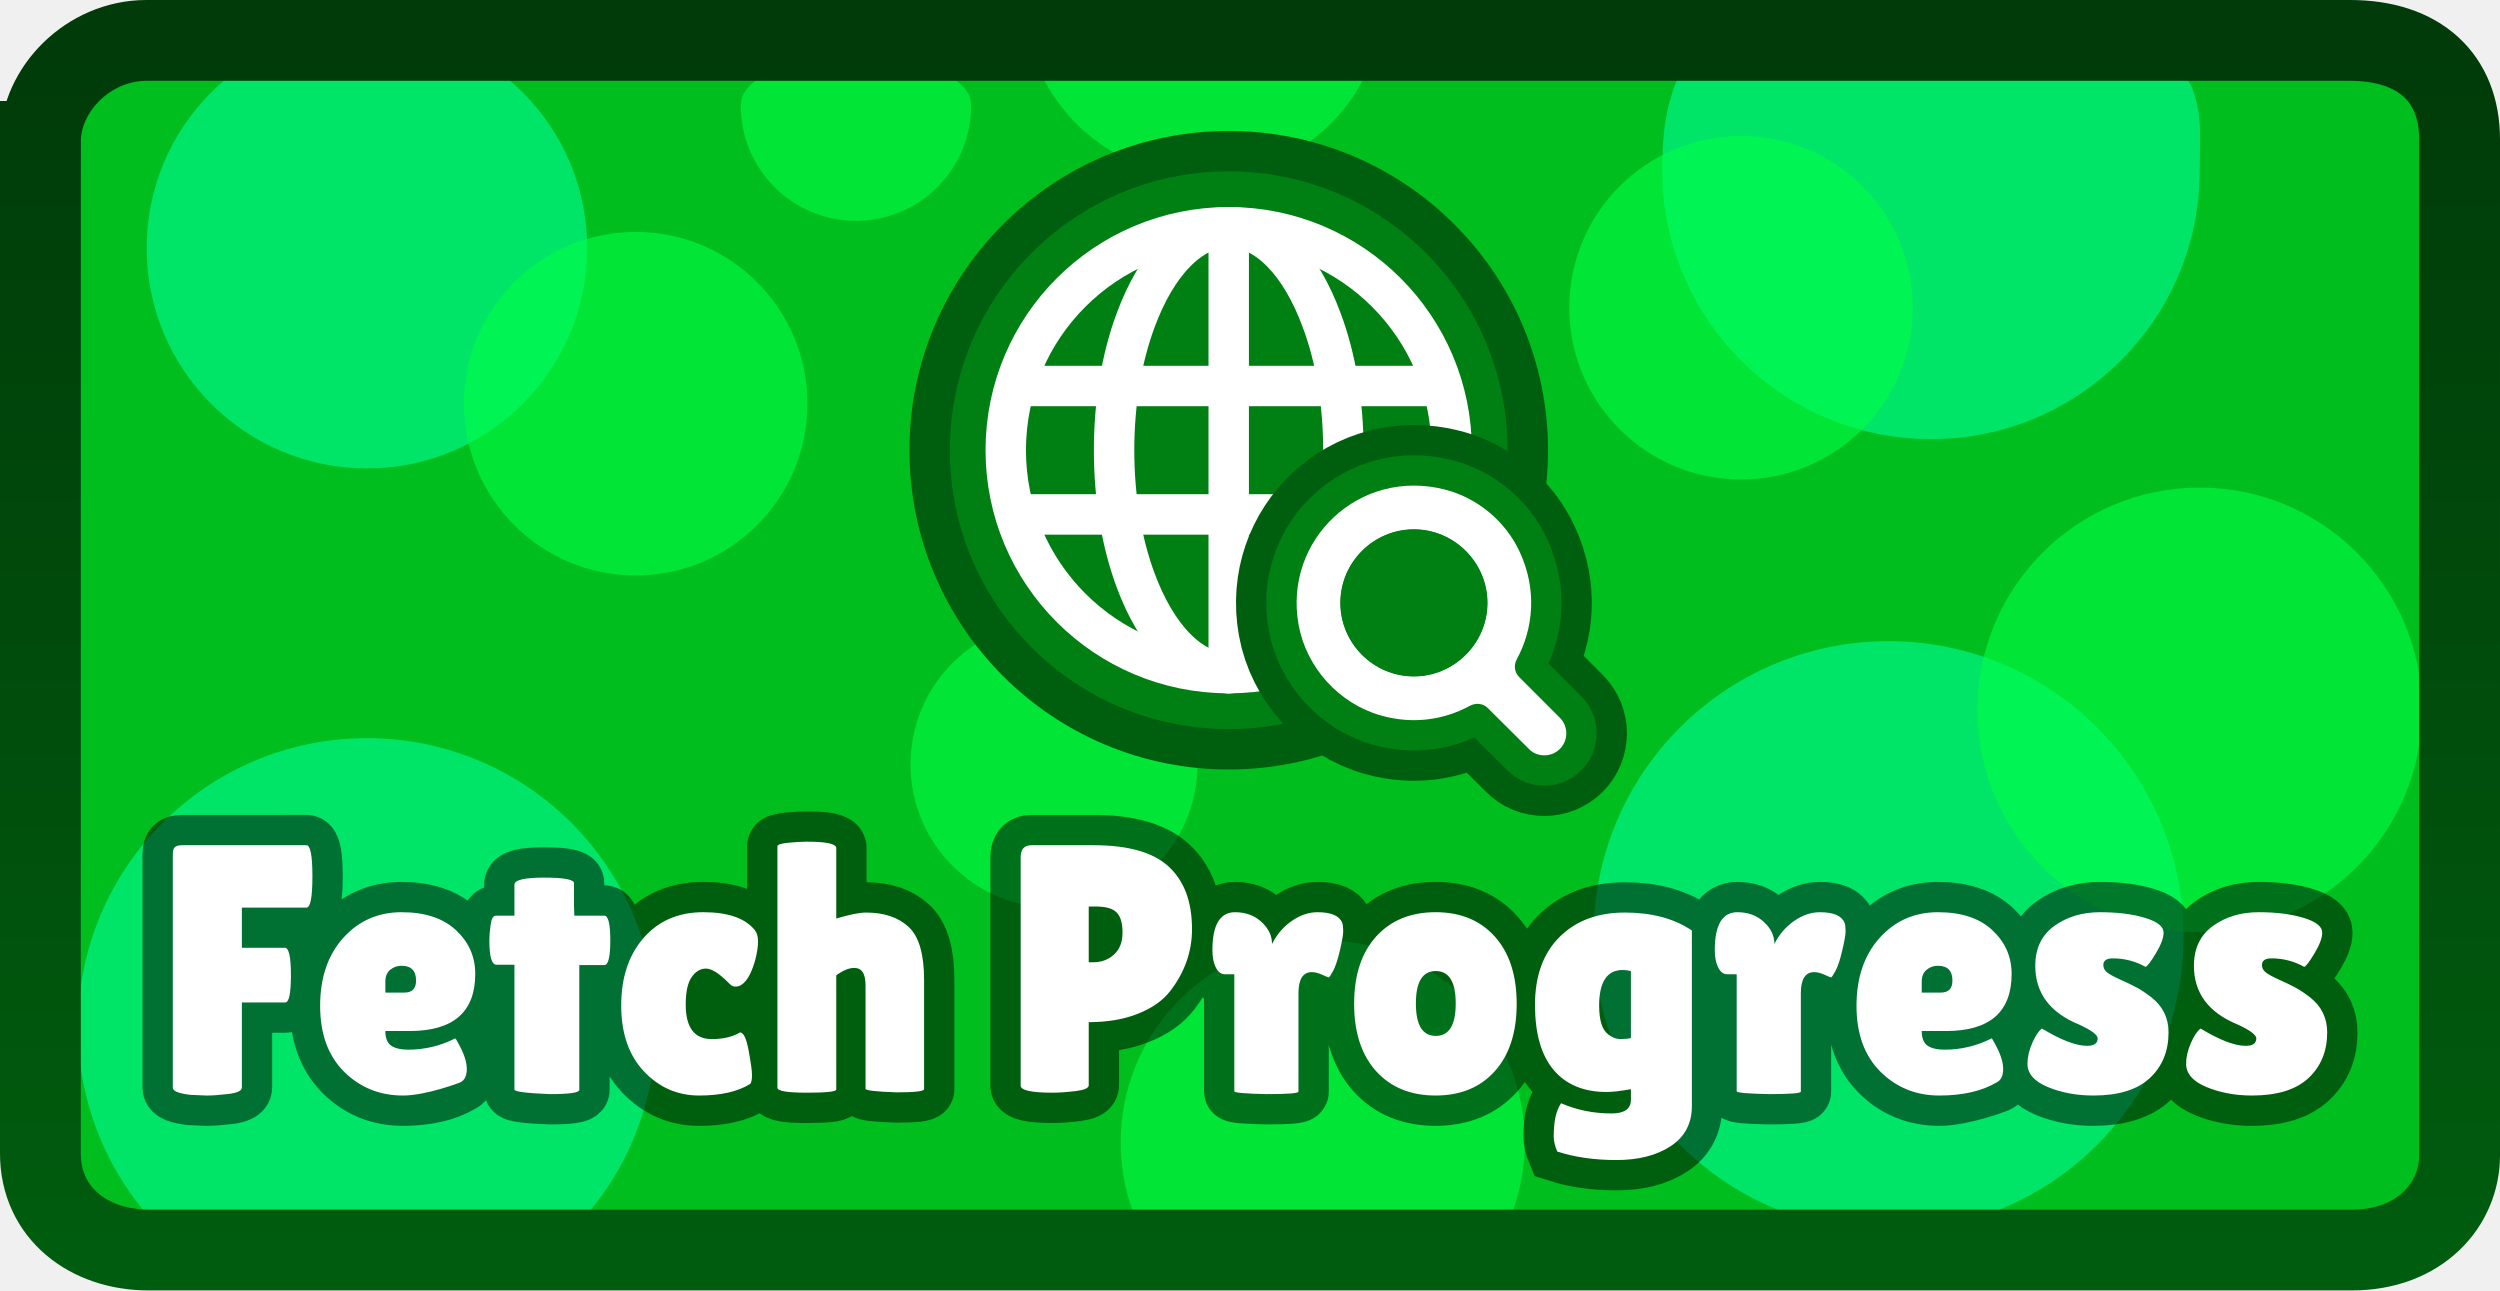
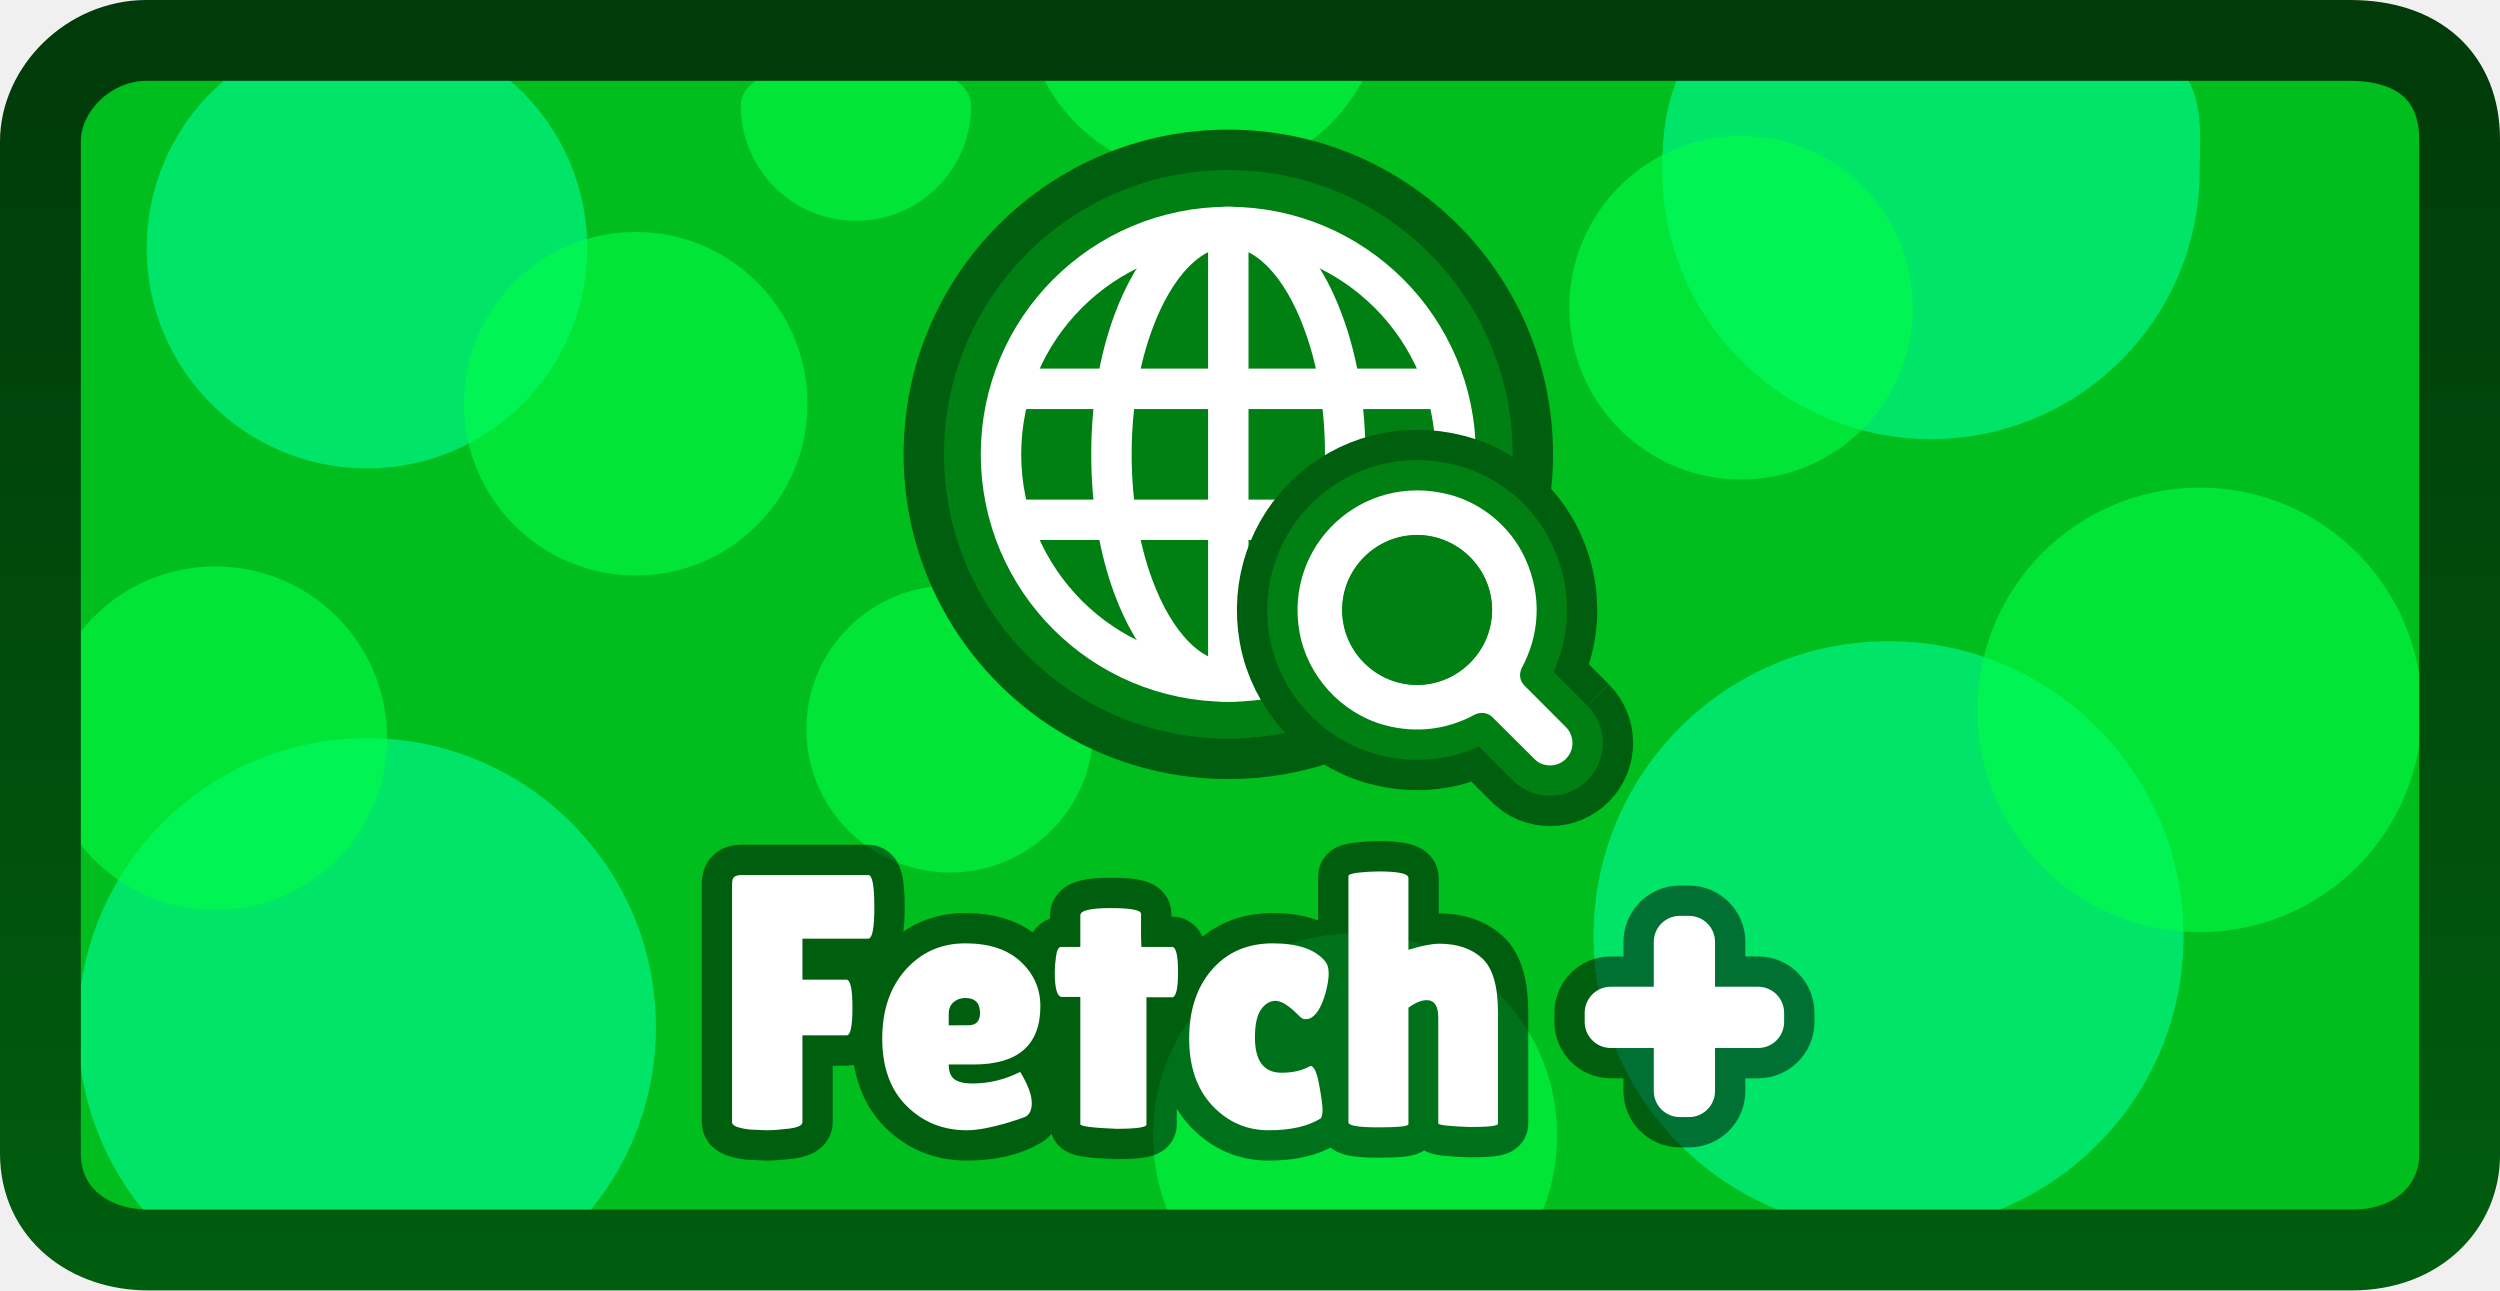
- <svg xmlns="http://www.w3.org/2000/svg" version="1.1" width="309.297" height="159.649" viewBox="0,0,309.297,159.649">
+ <svg xmlns="http://www.w3.org/2000/svg" width="309.297" height="159.649" viewBox="0 0 309.297 159.649">
  <defs>
-     <linearGradient x1="240" y1="105.176" x2="240" y2="254.824" gradientUnits="userSpaceOnUse" id="color-1">
+     <linearGradient x1="240" y1="105.176" x2="240" y2="254.824" gradientUnits="userSpaceOnUse" id="a">
      <stop offset="0" stop-color="#003b09" />
      <stop offset="1" stop-color="#005c0e" />
    </linearGradient>
  </defs>
-   <g transform="translate(-85.35135,-100.1757)">
-     <g stroke-miterlimit="10" stroke-dasharray="" stroke-dashoffset="0" style="mix-blend-mode: normal">
-       <path d="M93.5,252v-144h293v144z" fill="#00be1e" fill-rule="nonzero" stroke="none" stroke-width="NaN" stroke-linecap="butt" stroke-linejoin="miter" />
-       <path d="M103.5,130.875c0,-15.05 12.2,-27.25 27.25,-27.25c15.05,0 27.25,12.2 27.25,27.25c0,15.05 -12.2,27.25 -27.25,27.25c-15.05,0 -27.25,-12.2 -27.25,-27.25z" fill-opacity="0.6" fill="#00ff9a" fill-rule="nonzero" stroke="none" stroke-width="0" stroke-linecap="butt" stroke-linejoin="miter" />
-       <path d="M198,194.75c0,-9.803 7.947,-17.75 17.75,-17.75c9.803,0 17.75,7.947 17.75,17.75c0,9.803 -7.947,17.75 -17.75,17.75c-9.803,0 -17.75,-7.947 -17.75,-17.75z" fill-opacity="0.6" fill="#00ff46" fill-rule="nonzero" stroke="none" stroke-width="0" stroke-linecap="butt" stroke-linejoin="miter" />
-       <path d="M291,121.25c0,-4.607 0.437,-7.996 2.131,-11.985c5.058,-11.911 59.066,-10.897 63.562,2.144c1.171,3.398 0.807,6.045 0.807,9.841c0,18.363 -14.887,33.25 -33.25,33.25c-18.363,0 -33.25,-14.887 -33.25,-33.25z" fill-opacity="0.6" fill="#00ff9a" fill-rule="nonzero" stroke="none" stroke-width="0" stroke-linecap="butt" stroke-linejoin="miter" />
-       <path d="M282.5,216c0,-20.158 16.342,-36.5 36.5,-36.5c20.158,0 36.5,16.342 36.5,36.5c0,20.158 -16.342,36.5 -36.5,36.5c-20.158,0 -36.5,-16.342 -36.5,-36.5z" fill-opacity="0.6" fill="#00ff9a" fill-rule="nonzero" stroke="none" stroke-width="0" stroke-linecap="butt" stroke-linejoin="miter" />
-       <path d="M255.071,107.613c-3.177,8.408 -11.301,14.387 -20.821,14.387c-9.236,0 -17.157,-5.627 -20.523,-13.639c-1.113,-2.649 42.267,-3.192 41.343,-0.747z" fill-opacity="0.6" fill="#00ff46" fill-rule="nonzero" stroke="none" stroke-width="0" stroke-linecap="butt" stroke-linejoin="miter" />
-       <path d="M142.75,150.121c0,-11.736 9.514,-21.25 21.25,-21.25c11.736,0 21.25,9.514 21.25,21.25c0,11.736 -9.514,21.25 -21.25,21.25c-11.736,0 -21.25,-9.514 -21.25,-21.25z" fill-opacity="0.6" fill="#00ff46" fill-rule="nonzero" stroke="none" stroke-width="0" stroke-linecap="butt" stroke-linejoin="miter" />
-       <path d="M330,188c0,-15.188 12.312,-27.5 27.5,-27.5c15.188,0 27.5,12.312 27.5,27.5c0,15.188 -12.312,27.5 -27.5,27.5c-15.188,0 -27.5,-12.312 -27.5,-27.5z" fill-opacity="0.6" fill="#00ff46" fill-rule="nonzero" stroke="none" stroke-width="0" stroke-linecap="butt" stroke-linejoin="miter" />
-       <path d="M95,227.25c0,-19.744 16.006,-35.75 35.75,-35.75c19.744,0 35.75,16.006 35.75,35.75c0,10.104 -4.191,19.228 -10.93,25.73c-6.43,6.204 -43.63,6.019 -50.099,-0.451c-6.469,-6.469 -10.471,-15.407 -10.471,-25.279z" fill-opacity="0.6" fill="#00ff9a" fill-rule="nonzero" stroke="none" stroke-width="0" stroke-linecap="butt" stroke-linejoin="miter" />
-       <path d="M177,113.25c0,-7.87 28.5,-7.87 28.5,0c0,7.87 -6.38,14.25 -14.25,14.25c-7.87,0 -14.25,-6.38 -14.25,-14.25z" fill-opacity="0.6" fill="#00ff46" fill-rule="nonzero" stroke="none" stroke-width="0" stroke-linecap="butt" stroke-linejoin="miter" />
-       <path d="M224,241.5c0,-13.807 11.193,-25 25,-25c13.807,0 25,11.193 25,25c0,3.799 -0.847,7.399 -2.363,10.623c-3.994,8.495 -40.987,8.693 -45.067,0.431c-1.646,-3.333 -2.57,-7.085 -2.57,-11.054z" fill-opacity="0.6" fill="#00ff46" fill-rule="nonzero" stroke="none" stroke-width="0" stroke-linecap="butt" stroke-linejoin="miter" />
-       <path d="M90.351,117.671c0,-6.399 5.915,-12.496 13.119,-12.496c28.933,0 219.728,0 272.61,0c8.614,0 13.568,4.644 13.568,12.246c0,30.592 0,109.092 0,125.705c0,6.04 -4.859,11.698 -13.319,11.698c-52.467,0 -243.426,0 -272.61,0c-7.328,0 -13.369,-4.524 -13.369,-11.947c0,-30.161 0,-108.193 0,-125.206z" fill="none" fill-rule="nonzero" stroke="url(#color-1)" stroke-width="10" stroke-linecap="butt" stroke-linejoin="miter" />
-       <path d="M123.264,204.744c0.492,0 0.738,1.288 0.738,3.863c0,2.57 -0.246,3.856 -0.738,3.856h-7.989v4.973h5.323c0.497,0 0.745,1.127 0.745,3.381c0,2.254 -0.234,3.381 -0.701,3.381h-5.367v10.508c0,0.409 -0.545,0.679 -1.636,0.811c-1.086,0.131 -1.993,0.197 -2.724,0.197l-2.052,-0.088c-1.421,-0.175 -2.132,-0.467 -2.132,-0.876v-28.873c0,-0.462 0.092,-0.767 0.277,-0.913c0.19,-0.146 0.475,-0.219 0.854,-0.219zM142.28,234.099c-1.835,1.076 -4.191,1.614 -7.068,1.614c-2.877,0 -5.306,-0.981 -7.288,-2.943c-1.976,-1.967 -2.965,-4.686 -2.965,-8.156c0,-3.476 0.952,-6.275 2.855,-8.397c1.908,-2.122 4.316,-3.184 7.222,-3.184c2.906,0 5.15,0.742 6.733,2.227c1.587,1.48 2.38,3.281 2.38,5.404c0,4.712 -2.704,7.068 -8.113,7.068h-3.008c0,0.871 0.239,1.475 0.716,1.811c0.482,0.331 1.19,0.497 2.125,0.497c2.035,0 3.967,-0.465 5.798,-1.395c0.029,-0.029 0.161,0.175 0.394,0.613c0.696,1.251 1.044,2.305 1.044,3.162c0,0.857 -0.275,1.417 -0.825,1.679zM136.825,221.495c0,-1.222 -0.596,-1.833 -1.789,-1.833c-0.55,0 -1.022,0.168 -1.417,0.504c-0.394,0.331 -0.591,0.815 -0.591,1.453v1.358h2.359c0.959,0 1.439,-0.494 1.439,-1.482zM157.022,235.012c0,0.35 -1.222,0.526 -3.666,0.526c-2.906,-0.117 -4.359,-0.307 -4.359,-0.57v-15.437h-2.227c-0.584,0 -0.876,-1.003 -0.876,-3.008c0,-0.526 0.051,-1.166 0.153,-1.92c0.102,-0.759 0.314,-1.139 0.635,-1.139h2.315v-3.834c0,-0.584 1.227,-0.876 3.68,-0.876c2.458,0 3.688,0.234 3.688,0.701v2.789l0.044,1.219h3.709c0.492,0 0.738,1.02 0.738,3.06c0,2.035 -0.246,3.052 -0.738,3.052h-3.096zM170.188,224.46c0,2.848 1.076,4.272 3.228,4.272c1.397,0 2.561,-0.275 3.49,-0.825c0.438,0 0.793,0.75 1.066,2.249c0.277,1.494 0.416,2.512 0.416,3.052c0,0.535 -0.073,0.891 -0.219,1.066c-1.538,0.959 -3.646,1.439 -6.324,1.439c-2.673,0 -4.948,-0.996 -6.827,-2.987c-1.874,-1.996 -2.811,-4.715 -2.811,-8.156c0,-3.447 0.923,-6.231 2.768,-8.354c1.85,-2.122 4.308,-3.184 7.375,-3.184c3.067,0 5.197,0.74 6.389,2.22c0.263,0.321 0.394,0.796 0.394,1.424c0,0.623 -0.117,1.385 -0.35,2.286c-0.521,1.86 -1.205,2.935 -2.052,3.228c-0.117,0.029 -0.285,0.044 -0.504,0.044c-0.214,0 -0.482,-0.175 -0.803,-0.526c-1.134,-1.134 -2.045,-1.701 -2.731,-1.701c-0.682,0 -1.271,0.35 -1.767,1.052c-0.492,0.696 -0.738,1.83 -0.738,3.403zM188.813,234.968c0,0.263 -1.215,0.394 -3.644,0.394c-2.424,0 -3.636,-0.204 -3.636,-0.613v-29.873c0,-0.204 0.45,-0.35 1.351,-0.438c0.901,-0.088 1.658,-0.131 2.271,-0.131c2.439,0 3.658,0.263 3.658,0.789v8.719c1.631,-0.492 2.867,-0.738 3.709,-0.738c2.21,0 3.955,0.589 5.236,1.767c1.28,1.178 1.92,3.366 1.92,6.565v13.516c0,0.263 -1.134,0.394 -3.403,0.394c-2.561,-0.088 -3.841,-0.234 -3.841,-0.438v-12.823c0,-1.421 -0.465,-2.132 -1.395,-2.132c-0.643,0 -1.385,0.304 -2.227,0.913zM215.592,235.362c-2.643,0 -3.965,-0.292 -3.965,-0.876v-28.259c0,-0.988 0.45,-1.482 1.351,-1.482h7.675c4.303,0 7.407,0.888 9.31,2.665c1.908,1.772 2.862,4.342 2.862,7.711c0,2.794 -0.903,5.355 -2.709,7.682c-0.901,1.163 -2.225,2.093 -3.972,2.789c-1.743,0.696 -3.775,1.044 -6.097,1.044v7.813c0,0.346 -0.545,0.584 -1.636,0.716c-1.09,0.131 -2.03,0.197 -2.819,0.197zM220.047,212.331v6.893h0.562c1.017,0 1.874,-0.319 2.57,-0.957c0.701,-0.643 1.052,-1.546 1.052,-2.709c0,-1.163 -0.241,-1.991 -0.723,-2.483c-0.477,-0.497 -1.327,-0.745 -2.548,-0.745zM245.996,235.231c0,0.204 -1.324,0.307 -3.972,0.307c-2.643,-0.058 -3.965,-0.175 -3.965,-0.35v-14.48h-1.176c-0.467,0 -0.84,-0.282 -1.117,-0.847c-0.277,-0.57 -0.416,-1.275 -0.416,-2.118c0,-3.14 0.932,-4.71 2.797,-4.71c1.31,0 2.4,0.399 3.271,1.198c0.871,0.798 2.736,0.579 3.768,-0.131c1.032,-0.711 2.086,-1.066 3.162,-1.066c1.689,0 2.709,0.436 3.06,1.307c0.083,0.234 0.124,0.577 0.124,1.03c0,0.448 -0.139,1.254 -0.416,2.417c-0.273,1.163 -0.555,2.008 -0.847,2.534c-0.292,0.521 -0.467,0.781 -0.526,0.781c-0.054,0 -0.321,-0.11 -0.803,-0.329c-0.482,-0.219 -0.91,-0.329 -1.285,-0.329c-1.105,0 -1.658,0.874 -1.658,2.621zM255.607,232.704c-1.816,-2.011 -2.724,-4.788 -2.724,-8.332c0,-3.549 0.908,-6.326 2.724,-8.332c1.821,-2.006 4.272,-3.008 7.353,-3.008c3.082,0 5.523,1.003 7.324,3.008c1.806,2.006 2.709,4.783 2.709,8.332c0,3.544 -0.903,6.321 -2.709,8.332c-1.801,2.006 -4.243,3.008 -7.324,3.008c-3.082,0 -5.533,-1.003 -7.353,-3.008zM262.983,220.312c-1.641,0 -2.461,1.339 -2.461,4.016c0,2.673 0.82,4.009 2.461,4.009c1.645,0 2.468,-1.336 2.468,-4.009c0,-2.677 -0.823,-4.016 -2.468,-4.016zM284.116,235.275c-2.823,0 -5.007,-0.908 -6.55,-2.724c-1.538,-1.821 -2.307,-4.51 -2.307,-8.069c0,-3.563 1.01,-6.355 3.03,-8.376c2.025,-2.02 4.715,-3.03 8.069,-3.03c3.359,0 6.129,0.74 8.31,2.22v21.724c0,2.152 -0.871,3.802 -2.614,4.951c-1.743,1.149 -3.982,1.723 -6.718,1.723c-2.731,0 -5.172,-0.35 -7.324,-1.052c-0.292,-0.696 -0.438,-1.319 -0.438,-1.869c0,-1.864 0.304,-3.232 0.913,-4.104c1.947,0.842 4.026,1.263 6.236,1.263c1.602,0 2.402,-0.567 2.402,-1.701v-1.307c-1.251,0.234 -2.254,0.35 -3.008,0.35zM286.124,220.181c-1.952,0 -2.928,1.47 -2.928,4.41c0,1.83 0.38,3.021 1.139,3.571c0.492,0.38 0.983,0.57 1.475,0.57c0.497,0 0.935,-0.044 1.314,-0.131v-8.288c-0.35,-0.088 -0.684,-0.131 -1,-0.131zM308.148,235.231c0,0.204 -1.324,0.307 -3.972,0.307c-2.643,-0.058 -3.965,-0.175 -3.965,-0.35v-14.48h-1.176c-0.467,0 -0.84,-0.282 -1.117,-0.847c-0.277,-0.57 -0.416,-1.275 -0.416,-2.118c0,-3.14 0.932,-4.71 2.797,-4.71c1.31,0 2.4,0.399 3.271,1.198c0.871,0.798 1.307,1.706 1.307,2.724c0.609,-1.193 1.429,-2.144 2.461,-2.855c1.032,-0.711 2.086,-1.066 3.162,-1.066c1.689,0 2.709,0.436 3.06,1.307c0.083,0.234 0.124,0.577 0.124,1.03c0,0.448 -0.139,1.254 -0.416,2.417c-0.273,1.163 -0.555,2.008 -0.847,2.534c-0.292,0.521 -0.467,0.781 -0.526,0.781c-0.054,0 -0.321,-0.11 -0.803,-0.329c-0.482,-0.219 -0.91,-0.329 -1.285,-0.329c-1.105,0 -1.658,0.874 -1.658,2.621zM325.288,235.713c-2.877,0 -5.306,-0.981 -7.288,-2.943c-1.976,-1.967 -2.965,-4.686 -2.965,-8.156c0,-3.476 0.952,-6.275 2.855,-8.397c1.908,-2.122 4.316,-3.184 7.222,-3.184c2.906,0 5.15,0.742 6.733,2.227c1.587,1.48 2.38,3.281 2.38,5.404c0,4.712 -2.704,7.068 -8.113,7.068h-3.008c0,0.871 0.239,1.475 0.716,1.811c0.482,0.331 1.19,0.497 2.125,0.497c2.035,0 3.967,-0.465 5.798,-1.395c0.029,-0.029 0.161,0.175 0.394,0.613c0.696,1.251 1.044,2.305 1.044,3.162c0,0.857 -0.275,1.417 -0.825,1.679c0,0 -4.191,1.614 -7.068,1.614zM326.902,221.495c0,-1.222 -0.596,-1.833 -1.789,-1.833c-0.55,0 -1.022,0.168 -1.417,0.504c-0.394,0.331 -0.591,0.815 -0.591,1.453v1.358h2.359c0.959,0 1.439,-0.494 1.439,-1.482zM337.978,227.425c2.356,1.426 4.218,2.14 5.586,2.14c0.871,0 1.307,-0.307 1.307,-0.92c0,-0.433 -0.757,-1 -2.271,-1.701c-3.632,-1.48 -5.447,-3.907 -5.447,-7.28c0,-2.152 0.784,-3.795 2.351,-4.929c1.572,-1.134 3.456,-1.701 5.652,-1.701c2.196,0 4.055,0.234 5.579,0.701c1.529,0.462 2.293,1.071 2.293,1.826c0,0.643 -0.314,1.487 -0.942,2.534c-0.623,1.047 -1.052,1.614 -1.285,1.701c-1.251,-0.701 -2.602,-1.052 -4.053,-1.052c-0.784,0 -1.176,0.277 -1.176,0.832c0,0.346 0.151,0.643 0.453,0.891c0.307,0.248 0.867,0.555 1.679,0.92c0.813,0.36 1.487,0.686 2.023,0.978c0.54,0.292 1.146,0.699 1.818,1.219c1.397,1.105 2.096,2.546 2.096,4.323c0,2.322 -0.772,4.204 -2.315,5.645c-1.543,1.441 -3.87,2.161 -6.981,2.161c-2.064,0 -3.941,-0.348 -5.63,-1.044c-1.684,-0.701 -2.527,-1.662 -2.527,-2.884c0,-0.813 0.197,-1.67 0.591,-2.57c0.394,-0.901 0.793,-1.497 1.198,-1.789zM357.605,227.425c2.356,1.426 4.218,2.14 5.586,2.14c0.871,0 1.307,-0.307 1.307,-0.92c0,-0.433 -0.757,-1 -2.271,-1.701c-3.632,-1.48 -5.447,-3.907 -5.447,-7.28c0,-2.152 0.784,-3.795 2.351,-4.929c1.572,-1.134 3.456,-1.701 5.652,-1.701c2.196,0 4.055,0.234 5.579,0.701c1.529,0.462 2.293,1.071 2.293,1.826c0,0.643 -0.314,1.487 -0.942,2.534c-0.623,1.047 -1.052,1.614 -1.285,1.701c-1.251,-0.701 -2.602,-1.052 -4.053,-1.052c-0.784,0 -1.176,0.277 -1.176,0.832c0,0.346 0.151,0.643 0.453,0.891c0.307,0.248 0.867,0.555 1.679,0.92c0.813,0.36 1.487,0.686 2.023,0.978c0.54,0.292 1.146,0.699 1.818,1.219c1.397,1.105 2.096,2.546 2.096,4.323c0,2.322 -0.772,4.204 -2.315,5.645c-1.543,1.441 -3.87,2.161 -6.981,2.161c-2.064,0 -3.941,-0.348 -5.63,-1.044c-1.684,-0.701 -2.527,-1.662 -2.527,-2.884c0,-0.813 0.197,-1.67 0.591,-2.57c0.394,-0.901 0.793,-1.497 1.198,-1.789z" fill="none" fill-rule="nonzero" stroke-opacity="0.506" stroke="#000000" stroke-width="7.5" stroke-linecap="square" stroke-linejoin="miter" />
-       <path d="M123.264,204.744c0.492,0 0.738,1.288 0.738,3.863c0,2.57 -0.246,3.856 -0.738,3.856h-7.989v4.973h5.323c0.497,0 0.745,1.127 0.745,3.381c0,2.254 -0.234,3.381 -0.701,3.381h-5.367v10.508c0,0.409 -0.545,0.679 -1.636,0.811c-1.086,0.131 -1.993,0.197 -2.724,0.197l-2.052,-0.088c-1.421,-0.175 -2.132,-0.467 -2.132,-0.876v-28.873c0,-0.462 0.092,-0.767 0.277,-0.913c0.19,-0.146 0.475,-0.219 0.854,-0.219zM135.211,235.713c-2.877,0 -5.306,-0.981 -7.288,-2.943c-1.976,-1.967 -2.965,-4.686 -2.965,-8.156c0,-3.476 0.952,-6.275 2.855,-8.397c1.908,-2.122 4.316,-3.184 7.222,-3.184c2.906,0 5.15,0.742 6.733,2.227c1.587,1.48 2.38,3.281 2.38,5.404c0,4.712 -2.704,7.068 -8.113,7.068h-3.008c0,0.871 0.239,1.475 0.716,1.811c0.482,0.331 1.19,0.497 2.125,0.497c2.035,0 3.967,-0.465 5.798,-1.395c0.029,-0.029 0.161,0.175 0.394,0.613c0.696,1.251 1.044,2.305 1.044,3.162c0,0.857 -0.275,1.417 -0.825,1.679c0,0 -4.191,1.614 -7.068,1.614zM136.825,221.495c0,-1.222 -0.596,-1.833 -1.789,-1.833c-0.55,0 -1.022,0.168 -1.417,0.504c-0.394,0.331 -0.591,0.815 -0.591,1.453v1.358h2.359c0.959,0 1.439,-0.494 1.439,-1.482zM157.022,235.012c0,0.35 -1.222,0.526 -3.666,0.526c-2.906,-0.117 -4.359,-0.307 -4.359,-0.57v-15.437h-2.227c-0.584,0 -0.876,-1.003 -0.876,-3.008c0,-0.526 0.051,-1.166 0.153,-1.92c0.102,-0.759 0.314,-1.139 0.635,-1.139h2.315v-3.834c0,-0.584 1.227,-0.876 3.68,-0.876c2.458,0 3.688,0.234 3.688,0.701v2.789l0.044,1.219h3.709c0.492,0 0.738,1.02 0.738,3.06c0,2.035 -0.246,3.052 -0.738,3.052h-3.096zM170.188,224.46c0,2.848 1.076,4.272 3.228,4.272c1.397,0 2.561,-0.275 3.49,-0.825c0.438,0 0.793,0.75 1.066,2.249c0.277,1.494 0.416,2.512 0.416,3.052c0,0.535 -0.073,0.891 -0.219,1.066c-1.538,0.959 -3.646,1.439 -6.324,1.439c-2.673,0 -4.948,-0.996 -6.827,-2.987c-1.874,-1.996 -2.811,-4.715 -2.811,-8.156c0,-3.447 0.922,-6.231 2.768,-8.354c1.85,-2.122 4.308,-3.184 7.375,-3.184c3.067,0 5.197,0.74 6.389,2.22c0.263,0.321 0.394,0.796 0.394,1.424c0,0.623 -0.117,1.385 -0.35,2.286c-0.521,1.86 -1.205,2.935 -2.052,3.228c-0.117,0.029 -0.285,0.044 -0.504,0.044c-0.214,0 -0.482,-0.175 -0.803,-0.526c-1.134,-1.134 -2.045,-1.701 -2.731,-1.701c-0.682,0 -1.271,0.35 -1.767,1.052c-0.492,0.696 -0.738,1.83 -0.738,3.403zM188.813,234.968c0,0.263 -1.215,0.394 -3.644,0.394c-2.424,0 -3.636,-0.204 -3.636,-0.613v-29.873c0,-0.204 0.45,-0.35 1.351,-0.438c0.901,-0.088 1.658,-0.131 2.271,-0.131c2.439,0 3.658,0.263 3.658,0.789v8.719c1.631,-0.492 2.867,-0.738 3.709,-0.738c2.21,0 3.955,0.589 5.236,1.767c1.28,1.178 1.92,3.366 1.92,6.565v13.516c0,0.263 -1.134,0.394 -3.403,0.394c-2.561,-0.088 -3.841,-0.234 -3.841,-0.438v-12.823c0,-1.421 -0.465,-2.132 -1.395,-2.132c-0.643,0 -1.385,0.304 -2.227,0.913zM215.592,235.362c-2.643,0 -3.965,-0.292 -3.965,-0.876v-28.259c0,-0.988 0.45,-1.482 1.351,-1.482h7.675c4.303,0 7.407,0.888 9.31,2.665c1.908,1.772 2.862,4.342 2.862,7.711c0,2.794 -0.903,5.355 -2.709,7.682c-0.901,1.163 -2.225,2.093 -3.972,2.789c-1.743,0.696 -3.775,1.044 -6.097,1.044v7.813c0,0.346 -0.545,0.584 -1.636,0.716c-1.09,0.131 -2.03,0.197 -2.819,0.197zM220.047,212.331v6.893h0.562c1.017,0 1.874,-0.319 2.57,-0.957c0.701,-0.643 1.052,-1.546 1.052,-2.709c0,-1.163 -0.241,-1.991 -0.723,-2.483c-0.477,-0.497 -1.327,-0.745 -2.548,-0.745zM245.996,235.231c0,0.204 -1.324,0.307 -3.972,0.307c-2.643,-0.058 -3.965,-0.175 -3.965,-0.35v-14.48h-1.176c-0.467,0 -0.84,-0.282 -1.117,-0.847c-0.277,-0.57 -0.416,-1.275 -0.416,-2.118c0,-3.14 0.932,-4.71 2.797,-4.71c1.31,0 2.4,0.399 3.271,1.198c0.871,0.798 1.307,1.706 1.307,2.724c0.609,-1.193 1.429,-2.144 2.461,-2.855c1.032,-0.711 2.086,-1.066 3.162,-1.066c1.689,0 2.709,0.436 3.06,1.307c0.083,0.234 0.124,0.577 0.124,1.03c0,0.448 -0.139,1.254 -0.416,2.417c-0.273,1.163 -0.555,2.008 -0.847,2.534c-0.292,0.521 -0.467,0.781 -0.526,0.781c-0.054,0 -0.321,-0.11 -0.803,-0.329c-0.482,-0.219 -0.91,-0.329 -1.285,-0.329c-1.105,0 -1.658,0.874 -1.658,2.621zM255.607,232.704c-1.816,-2.011 -2.724,-4.788 -2.724,-8.332c0,-3.549 0.908,-6.326 2.724,-8.332c1.821,-2.006 4.272,-3.008 7.353,-3.008c3.082,0 5.523,1.003 7.324,3.008c1.806,2.006 2.709,4.783 2.709,8.332c0,3.544 -0.903,6.321 -2.709,8.332c-1.801,2.006 -4.243,3.008 -7.324,3.008c-3.082,0 -5.533,-1.003 -7.353,-3.008zM262.983,220.312c-1.641,0 -2.461,1.339 -2.461,4.016c0,2.673 0.82,4.009 2.461,4.009c1.645,0 2.468,-1.336 2.468,-4.009c0,-2.677 -0.823,-4.016 -2.468,-4.016zM284.116,235.275c-2.823,0 -5.007,-0.908 -6.55,-2.724c-1.538,-1.821 -2.307,-4.51 -2.307,-8.069c0,-3.563 1.01,-6.355 3.03,-8.376c2.025,-2.02 4.715,-3.03 8.069,-3.03c3.359,0 6.129,0.74 8.31,2.22v21.724c0,2.152 -0.871,3.802 -2.614,4.951c-1.743,1.149 -3.982,1.723 -6.718,1.723c-2.731,0 -5.172,-0.35 -7.324,-1.052c-0.292,-0.696 -0.438,-1.319 -0.438,-1.869c0,-1.864 0.304,-3.232 0.913,-4.104c1.947,0.842 4.026,1.263 6.236,1.263c1.602,0 2.402,-0.567 2.402,-1.701v-1.307c-1.251,0.234 -2.254,0.35 -3.008,0.35zM286.124,220.181c-1.952,0 -2.928,1.47 -2.928,4.41c0,1.83 0.38,3.021 1.139,3.571c0.492,0.38 0.983,0.57 1.475,0.57c0.497,0 0.935,-0.044 1.314,-0.131v-8.288c-0.35,-0.088 -0.684,-0.131 -1,-0.131zM308.148,235.231c0,0.204 -1.324,0.307 -3.972,0.307c-2.643,-0.058 -3.965,-0.175 -3.965,-0.35v-14.48h-1.176c-0.467,0 -0.84,-0.282 -1.117,-0.847c-0.277,-0.57 -0.416,-1.275 -0.416,-2.118c0,-3.14 0.932,-4.71 2.797,-4.71c1.31,0 2.4,0.399 3.271,1.198c0.871,0.798 1.307,1.706 1.307,2.724c0.609,-1.193 1.429,-2.144 2.461,-2.855c1.032,-0.711 2.086,-1.066 3.162,-1.066c1.689,0 2.709,0.436 3.06,1.307c0.083,0.234 0.124,0.577 0.124,1.03c0,0.448 -0.139,1.254 -0.416,2.417c-0.273,1.163 -0.555,2.008 -0.847,2.534c-0.292,0.521 -0.467,0.781 -0.526,0.781c-0.054,0 -0.321,-0.11 -0.803,-0.329c-0.482,-0.219 -0.91,-0.329 -1.285,-0.329c-1.105,0 -1.658,0.874 -1.658,2.621zM332.357,234.099c-1.835,1.076 -4.191,1.614 -7.068,1.614c-2.877,0 -5.306,-0.981 -7.288,-2.943c-1.976,-1.967 -2.965,-4.686 -2.965,-8.156c0,-3.476 0.952,-6.275 2.855,-8.397c1.908,-2.122 4.316,-3.184 7.222,-3.184c2.906,0 5.15,0.742 6.733,2.227c1.587,1.48 2.38,3.281 2.38,5.404c0,4.712 -2.704,7.068 -8.113,7.068h-3.008c0,0.871 0.239,1.475 0.716,1.811c0.482,0.331 1.19,0.497 2.125,0.497c2.035,0 3.967,-0.465 5.798,-1.395c0.029,-0.029 0.161,0.175 0.394,0.613c0.696,1.251 1.044,2.305 1.044,3.162c0,0.857 -0.275,1.417 -0.825,1.679zM326.902,221.495c0,-1.222 -0.596,-1.833 -1.789,-1.833c-0.55,0 -1.022,0.168 -1.417,0.504c-0.394,0.331 -0.591,0.815 -0.591,1.453v1.358h2.359c0.959,0 1.439,-0.494 1.439,-1.482zM337.978,227.425c2.356,1.426 4.218,2.14 5.586,2.14c0.871,0 1.307,-0.307 1.307,-0.92c0,-0.433 -0.757,-1 -2.271,-1.701c-3.632,-1.48 -5.447,-3.907 -5.447,-7.28c0,-2.152 0.784,-3.795 2.351,-4.929c1.572,-1.134 3.456,-1.701 5.652,-1.701c2.196,0 4.055,0.234 5.579,0.701c1.529,0.462 2.293,1.071 2.293,1.826c0,0.643 -0.314,1.487 -0.942,2.534c-0.623,1.047 -1.052,1.614 -1.285,1.701c-1.251,-0.701 -2.602,-1.052 -4.053,-1.052c-0.784,0 -1.176,0.277 -1.176,0.832c0,0.346 0.151,0.643 0.453,0.891c0.307,0.248 0.867,0.555 1.679,0.92c0.813,0.36 1.487,0.686 2.023,0.978c0.54,0.292 1.146,0.699 1.818,1.219c1.397,1.105 2.096,2.546 2.096,4.323c0,2.322 -0.772,4.204 -2.315,5.645c-1.543,1.441 -3.87,2.161 -6.981,2.161c-2.064,0 -3.941,-0.348 -5.63,-1.044c-1.684,-0.701 -2.527,-1.662 -2.527,-2.884c0,-0.813 0.197,-1.67 0.591,-2.57c0.394,-0.901 0.793,-1.497 1.198,-1.789zM357.605,227.425c2.356,1.426 4.218,2.14 5.586,2.14c0.871,0 1.307,-0.307 1.307,-0.92c0,-0.433 -0.757,-1 -2.271,-1.701c-3.632,-1.48 -5.447,-3.907 -5.447,-7.28c0,-2.152 0.784,-3.795 2.351,-4.929c1.572,-1.134 3.456,-1.701 5.652,-1.701c2.196,0 4.055,0.234 5.579,0.701c1.529,0.462 2.293,1.071 2.293,1.826c0,0.643 -0.314,1.487 -0.942,2.534c-0.623,1.047 -1.052,1.614 -1.285,1.701c-1.251,-0.701 -2.602,-1.052 -4.053,-1.052c-0.784,0 -1.176,0.277 -1.176,0.832c0,0.346 0.151,0.643 0.453,0.891c0.307,0.248 0.867,0.555 1.679,0.92c0.813,0.36 1.487,0.686 2.023,0.978c0.54,0.292 1.146,0.699 1.818,1.219c1.397,1.105 2.096,2.546 2.096,4.323c0,2.322 -0.772,4.204 -2.315,5.645c-1.543,1.441 -3.87,2.161 -6.981,2.161c-2.064,0 -3.941,-0.348 -5.63,-1.044c-1.684,-0.701 -2.527,-1.662 -2.527,-2.884c0,-0.813 0.197,-1.67 0.591,-2.57c0.394,-0.901 0.793,-1.497 1.198,-1.789z" fill="#ffffff" fill-rule="nonzero" stroke="none" stroke-width="1" stroke-linecap="square" stroke-linejoin="miter" />
-       <path d="M202.867,155.875c0,-19.054 15.446,-34.5 34.5,-34.5c19.054,0 34.5,15.446 34.5,34.5c0,19.054 -15.446,34.5 -34.5,34.5c-19.054,0 -34.5,-15.446 -34.5,-34.5z" fill="none" fill-rule="nonzero" stroke="#005e0f" stroke-width="10" stroke-linecap="butt" stroke-linejoin="miter" />
-       <path d="M202.867,155.875c0,-19.054 15.446,-34.5 34.5,-34.5c19.054,0 34.5,15.446 34.5,34.5c0,19.054 -15.446,34.5 -34.5,34.5c-19.054,0 -34.5,-15.446 -34.5,-34.5z" fill="#008013" fill-rule="nonzero" stroke="none" stroke-width="0" stroke-linecap="butt" stroke-linejoin="miter" />
-       <path d="M264.95,155.872c0,15.235 -12.35,27.582 -27.582,27.582c-15.235,0 -27.586,-12.347 -27.586,-27.582c0,-15.235 12.35,-27.586 27.586,-27.586c15.232,0 27.582,12.35 27.582,27.586z" fill="none" fill-rule="evenodd" stroke="#ffffff" stroke-width="5" stroke-linecap="round" stroke-linejoin="round" />
-       <path d="M251.551,155.885c0,5.987 -0.973,11.526 -2.664,16.043c-2.56,6.971 -6.77,11.522 -11.526,11.522c-4.755,0 -8.951,-4.552 -11.526,-11.522c-1.674,-4.517 -2.65,-10.056 -2.65,-16.043c0,-5.991 0.977,-11.526 2.65,-16.043c2.574,-7.009 6.77,-11.56 11.526,-11.56c4.755,0 8.965,4.552 11.526,11.56c1.691,4.517 2.664,10.052 2.664,16.043z" fill="none" fill-rule="evenodd" stroke="#ffffff" stroke-width="5" stroke-linecap="round" stroke-linejoin="round" />
-       <path d="M263.605,163.821h-52.48" fill="none" fill-rule="evenodd" stroke="#ffffff" stroke-width="5" stroke-linecap="round" stroke-linejoin="round" />
-       <path d="M263.605,147.929h-52.48" fill="none" fill-rule="evenodd" stroke="#ffffff" stroke-width="5" stroke-linecap="round" stroke-linejoin="round" />
-       <path d="M237.367,128.289v55.171" fill="none" fill-rule="evenodd" stroke="#ffffff" stroke-width="5" stroke-linecap="round" stroke-linejoin="round" />
-       <path d="M260.279,165.693c-5.006,0 -9.069,4.063 -9.069,9.069c0,5.006 4.063,9.069 9.069,9.069c4.97,0 9.069,-4.063 9.069,-9.069c0,-5.006 -4.099,-9.069 -9.069,-9.069M278.341,188.982c1.056,1.052 1.056,2.793 0,3.845c-0.541,0.544 -1.23,0.798 -1.919,0.798c-0.726,0 -1.415,-0.254 -1.923,-0.798l-5.089,-5.06c-0.591,-0.584 -1.484,-0.664 -2.213,-0.265c-3.149,1.709 -6.99,2.333 -11.002,1.193c-5.177,-1.466 -9.225,-5.924 -10.183,-11.22c-1.897,-10.513 7.524,-19.462 18.134,-16.723c4.023,1.037 7.473,3.925 9.218,7.694c2.184,4.709 1.687,9.508 -0.345,13.27c-0.399,0.729 -0.319,1.618 0.265,2.206l5.057,5.06" fill="#ffffff" fill-rule="evenodd" stroke="#005e0f" stroke-width="15" stroke-linecap="butt" stroke-linejoin="miter" />
-       <path d="M260.279,165.693c-5.006,0 -9.069,4.063 -9.069,9.069c0,5.006 4.063,9.069 9.069,9.069c4.97,0 9.069,-4.063 9.069,-9.069c0,-5.006 -4.099,-9.069 -9.069,-9.069M278.341,188.982c1.056,1.052 1.056,2.793 0,3.845c-0.541,0.544 -1.23,0.798 -1.919,0.798c-0.726,0 -1.415,-0.254 -1.923,-0.798l-5.089,-5.06c-0.591,-0.584 -1.484,-0.664 -2.213,-0.265c-3.149,1.709 -6.99,2.333 -11.002,1.193c-5.177,-1.466 -9.225,-5.924 -10.183,-11.22c-1.897,-10.513 7.524,-19.462 18.134,-16.723c4.023,1.037 7.473,3.925 9.218,7.694c2.184,4.709 1.687,9.508 -0.345,13.27c-0.399,0.729 -0.319,1.618 0.265,2.206l5.057,5.06" fill="#ffffff" fill-rule="evenodd" stroke="#008013" stroke-width="7.5" stroke-linecap="butt" stroke-linejoin="miter" />
-       <path d="M260.279,165.693c-5.006,0 -9.069,4.063 -9.069,9.069c0,5.006 4.063,9.069 9.069,9.069c4.97,0 9.069,-4.063 9.069,-9.069c0,-5.006 -4.099,-9.069 -9.069,-9.069M278.341,188.982c1.056,1.052 1.056,2.793 0,3.845c-0.541,0.544 -1.23,0.798 -1.919,0.798c-0.726,0 -1.415,-0.254 -1.923,-0.798l-5.089,-5.06c-0.591,-0.584 -1.484,-0.664 -2.213,-0.265c-3.149,1.709 -6.99,2.333 -11.002,1.193c-5.177,-1.466 -9.225,-5.924 -10.183,-11.22c-1.897,-10.513 7.524,-19.462 18.134,-16.723c4.023,1.037 7.473,3.925 9.218,7.694c2.184,4.709 1.687,9.508 -0.345,13.27c-0.399,0.729 -0.319,1.618 0.265,2.206l5.057,5.06" fill="#ffffff" fill-rule="evenodd" stroke="none" stroke-width="1" stroke-linecap="butt" stroke-linejoin="miter" />
-       <path d="M260.279,165.654c4.97,0 9.108,4.102 9.108,9.108c0,5.006 -4.138,9.108 -9.108,9.108c-5.006,0 -9.108,-4.102 -9.108,-9.108c0,-5.006 4.102,-9.108 9.108,-9.108" fill="#008013" fill-rule="evenodd" stroke="none" stroke-width="0.5" stroke-linecap="butt" stroke-linejoin="miter" />
-       <path d="M279.5,138.25c0,-11.736 9.514,-21.25 21.25,-21.25c11.736,0 21.25,9.514 21.25,21.25c0,11.736 -9.514,21.25 -21.25,21.25c-11.736,0 -21.25,-9.514 -21.25,-21.25z" fill-opacity="0.6" fill="#00ff46" fill-rule="nonzero" stroke="none" stroke-width="0" stroke-linecap="butt" stroke-linejoin="miter" />
-     </g>
-   </g>
+   <path d="M8.149 151.824v-144h293v144z" fill="#00be1e" />
+   <path d="M18.149 30.699c0-15.05 12.2-27.25 27.25-27.25s27.25 12.2 27.25 27.25-12.2 27.25-27.25 27.25-27.25-12.2-27.25-27.25" fill-opacity=".6" fill="#00ff9a" />
+   <path d="M99.766 90.199c0-9.803 7.947-17.75 17.75-17.75s17.75 7.947 17.75 17.75-7.947 17.75-17.75 17.75-17.75-7.947-17.75-17.75" fill-opacity=".6" fill="#00ff46" />
+   <path d="M205.649 21.074c0-4.607.437-7.996 2.13-11.985 5.059-11.911 59.067-10.897 63.563 2.144 1.171 3.398.807 6.045.807 9.84 0 18.364-14.887 33.251-33.25 33.251s-33.25-14.887-33.25-33.25m-8.5 94.75c0-20.158 16.342-36.5 36.5-36.5s36.5 16.342 36.5 36.5-16.342 36.5-36.5 36.5-36.5-16.342-36.5-36.5" fill-opacity=".6" fill="#00ff9a" />
+   <path d="M169.719 7.437c-3.176 8.408-11.3 14.387-20.82 14.387-9.236 0-17.157-5.627-20.523-13.64-1.112-2.648 42.267-3.192 41.344-.747M57.399 49.945c0-11.736 9.514-21.25 21.25-21.25s21.25 9.514 21.25 21.25-9.514 21.25-21.25 21.25-21.25-9.514-21.25-21.25m187.25 37.879c0-15.188 12.312-27.5 27.5-27.5s27.5 12.312 27.5 27.5-12.312 27.5-27.5 27.5-27.5-12.312-27.5-27.5" fill-opacity=".6" fill="#00ff46" />
+   <path d="M9.649 127.074c0-19.744 16.006-35.75 35.75-35.75s35.75 16.006 35.75 35.75c0 10.103-4.191 19.228-10.93 25.73-6.43 6.204-43.63 6.019-50.1-.451s-10.47-15.407-10.47-25.279" fill-opacity=".6" fill="#00ff9a" />
+   <path d="M91.649 13.074c0-7.87 28.5-7.87 28.5 0s-6.38 14.25-14.25 14.25-14.25-6.38-14.25-14.25m51 127.39c0-13.806 11.193-25 25-25s25 11.194 25 25c0 3.8-.847 7.4-2.363 10.624-3.994 8.495-40.987 8.693-45.067.43a24.9 24.9 0 0 1-2.57-11.053m51.5-102.391c0-11.736 9.514-21.25 21.25-21.25s21.25 9.514 21.25 21.25-9.514 21.25-21.25 21.25-21.25-9.514-21.25-21.25" fill-opacity=".6" fill="#00ff46" />
+   <path d="M107.421 108.261q.752 0 .752 3.938 0 3.93-.752 3.931h-8.144v5.07h5.427q.76 0 .76 3.447t-.715 3.446h-5.472v10.713q0 .626-1.668.827-1.66.2-2.776.2l-2.092-.089q-2.175-.267-2.174-.893v-29.437q0-.707.283-.93.29-.225.87-.224zm19.387 29.927q-2.806 1.646-7.206 1.646t-7.43-3q-3.022-3.009-3.022-8.316 0-5.316 2.91-8.561 2.919-3.246 7.363-3.246t6.864 2.27q2.427 2.264 2.427 5.51 0 7.205-8.27 7.206h-3.068q0 1.332.73 1.846.737.506 2.166.506 3.112 0 5.911-1.422.045-.045.402.626 1.065 1.913 1.065 3.223t-.842 1.712zm-5.56-12.849q0-1.869-1.825-1.869-.84 0-1.444.514-.603.506-.603 1.482v1.384h2.405q1.467 0 1.466-1.511zm20.59 13.78q0 .536-3.737.536-4.444-.18-4.444-.58v-15.739h-2.271q-.893 0-.893-3.067 0-.803.156-1.958.156-1.161.648-1.161h2.36v-3.908q0-.894 3.752-.894 3.76 0 3.76.715v2.844l.044 1.243h3.782q.751 0 .752 3.12 0 3.111-.752 3.111h-3.157zm13.423-10.758q0 4.356 3.29 4.356 2.137 0 3.56-.842.669 0 1.086 2.293.424 2.286.424 3.112 0 .819-.223 1.087-2.352 1.467-6.447 1.467-4.087 0-6.96-3.045-2.867-3.052-2.867-8.316 0-5.271 2.822-8.516 2.829-3.246 7.519-3.246t6.514 2.263q.402.49.402 1.452 0 .953-.358 2.33-.796 2.843-2.092 3.29-.179.045-.513.045-.328 0-.82-.536-1.733-1.735-2.783-1.735-1.043 0-1.802 1.072-.752 1.065-.752 3.47zm18.988 10.713q0 .402-3.715.402-3.708 0-3.707-.625v-30.457q0-.312 1.377-.447a25 25 0 0 1 2.315-.134q3.73 0 3.73.804v8.89q2.494-.753 3.782-.753 3.38 0 5.338 1.802 1.957 1.802 1.957 6.693v13.78q0 .402-3.469.402-3.916-.135-3.916-.447v-13.073q0-2.174-1.421-2.174-.983 0-2.271.931z" fill="none" stroke-opacity=".506" stroke="#000" stroke-width="7.5" stroke-linecap="square" />
+   <path d="M107.421 108.261q.752 0 .752 3.938 0 3.93-.752 3.931h-8.144v5.07h5.427q.76 0 .76 3.447t-.715 3.446h-5.472v10.713q0 .626-1.668.827-1.66.2-2.776.2l-2.092-.089q-2.175-.267-2.174-.893v-29.437q0-.707.283-.93.29-.224.87-.224zm12.181 31.573q-4.4 0-7.43-3-3.022-3.009-3.022-8.316 0-5.316 2.91-8.561 2.919-3.246 7.363-3.246t6.864 2.27q2.427 2.264 2.427 5.51 0 7.206-8.27 7.206h-3.068q0 1.332.73 1.846.737.506 2.166.506 3.112 0 5.911-1.422.045-.045.402.626 1.065 1.913 1.065 3.223t-.842 1.712s-4.273 1.646-7.206 1.646m1.645-14.495q0-1.869-1.824-1.869-.84 0-1.444.514-.603.506-.603 1.482v1.384h2.405q1.467 0 1.466-1.511m20.591 13.78q0 .536-3.737.536-4.444-.18-4.444-.58v-15.739h-2.271q-.894 0-.893-3.067 0-.803.156-1.958.156-1.161.648-1.161h2.36v-3.908q0-.894 3.752-.894 3.76 0 3.76.715v2.844l.044 1.243h3.782q.751 0 .752 3.12 0 3.111-.752 3.111h-3.157zm13.423-10.758q0 4.356 3.29 4.356 2.137 0 3.56-.842.669 0 1.086 2.293.424 2.286.424 3.112 0 .819-.223 1.087-2.352 1.467-6.447 1.467-4.087 0-6.96-3.045-2.867-3.052-2.867-8.316 0-5.271 2.822-8.516 2.829-3.246 7.519-3.246t6.514 2.263q.402.49.402 1.452 0 .953-.358 2.33-.795 2.844-2.092 3.29-.178.045-.513.045-.328 0-.82-.536-1.733-1.735-2.783-1.735-1.043 0-1.802 1.072-.752 1.065-.752 3.47m18.988 10.712q0 .402-3.715.402-3.707 0-3.707-.625v-30.457q0-.312 1.377-.447a25 25 0 0 1 2.315-.134q3.73 0 3.73.804v8.89q2.494-.753 3.782-.753 3.38 0 5.337 1.802 1.958 1.802 1.958 6.693v13.78q0 .402-3.469.402-3.916-.135-3.916-.447v-13.073q0-2.174-1.422-2.174-.982 0-2.27.931z" fill="#fff" />
+   <path d="M116.792 56.208c0-19.425 15.747-35.173 35.173-35.173 19.425 0 35.173 15.748 35.173 35.173s-15.748 35.173-35.173 35.173-35.173-15.747-35.173-35.173z" fill="none" stroke="#005e0f" stroke-width="10" />
+   <path d="M116.792 56.208c0-19.425 15.747-35.173 35.173-35.173 19.425 0 35.173 15.748 35.173 35.173s-15.748 35.173-35.173 35.173-35.173-15.747-35.173-35.173" fill="#008013" />
+   <path d="M180.086 56.204c0 15.533-12.592 28.121-28.12 28.121-15.533 0-28.124-12.588-28.124-28.12s12.591-28.124 28.124-28.124c15.528 0 28.12 12.591 28.12 28.124" fill="none" stroke="#fff" stroke-width="5" stroke-linecap="round" stroke-linejoin="round" />
+   <path d="M166.426 56.219c0 6.103-.992 11.75-2.716 16.355-2.61 7.107-6.903 11.747-11.75 11.747-4.849 0-9.127-4.64-11.751-11.747-1.706-4.605-2.702-10.252-2.702-16.355 0-6.108.996-11.75 2.702-16.356 2.624-7.145 6.902-11.786 11.75-11.786s9.14 4.64 11.75 11.786c1.725 4.605 2.717 10.248 2.717 16.356m12.289 8.09h-53.503m53.503-16.202h-53.503m26.753-20.023v56.248" fill="none" stroke="#fff" stroke-width="5" stroke-linecap="round" stroke-linejoin="round" />
+   <path d="M175.324 66.217c-5.104 0-9.246 4.143-9.246 9.246s4.142 9.246 9.246 9.246c5.067 0 9.246-4.142 9.246-9.246 0-5.103-4.18-9.246-9.246-9.246m18.414 23.744a2.784 2.784 0 0 1 0 3.92 2.73 2.73 0 0 1-1.956.814c-.74 0-1.443-.26-1.96-.814l-5.19-5.16c-.602-.595-1.512-.676-2.255-.27-3.21 1.743-7.127 2.379-11.217 1.217-5.278-1.494-9.405-6.039-10.382-11.438-1.934-10.718 7.67-19.842 18.488-17.05 4.102 1.058 7.619 4.002 9.398 7.844 2.226 4.8 1.72 9.694-.352 13.529-.406.743-.325 1.65.27 2.248l5.156 5.16" fill="#fff" fill-rule="evenodd" stroke="#005e0f" stroke-width="15" />
+   <path d="M175.324 66.217c-5.104 0-9.246 4.143-9.246 9.246s4.142 9.246 9.246 9.246c5.067 0 9.246-4.142 9.246-9.246 0-5.103-4.18-9.246-9.246-9.246m18.414 23.744a2.784 2.784 0 0 1 0 3.92 2.73 2.73 0 0 1-1.956.814c-.74 0-1.443-.26-1.96-.814l-5.19-5.16c-.602-.595-1.512-.676-2.255-.27-3.21 1.743-7.127 2.379-11.217 1.217-5.278-1.494-9.405-6.039-10.382-11.438-1.934-10.718 7.67-19.842 18.488-17.05 4.102 1.058 7.619 4.002 9.398 7.844 2.226 4.8 1.72 9.694-.352 13.529-.406.743-.325 1.65.27 2.248l5.156 5.16" fill="#fff" fill-rule="evenodd" stroke="#008013" stroke-width="7.5" />
+   <path d="M175.324 66.217c-5.104 0-9.246 4.143-9.246 9.246s4.142 9.246 9.246 9.246c5.067 0 9.246-4.142 9.246-9.246 0-5.103-4.18-9.246-9.246-9.246m18.414 23.744a2.784 2.784 0 0 1 0 3.92 2.73 2.73 0 0 1-1.956.814c-.74 0-1.443-.26-1.96-.814l-5.19-5.16c-.602-.595-1.512-.676-2.255-.27-3.21 1.743-7.127 2.379-11.217 1.217-5.278-1.494-9.405-6.039-10.382-11.438-1.934-10.718 7.67-19.842 18.488-17.05 4.102 1.058 7.619 4.002 9.398 7.844 2.226 4.8 1.72 9.694-.352 13.529-.406.743-.325 1.65.27 2.248z" fill="#fff" fill-rule="evenodd" />
+   <path d="M175.324 66.178c5.067 0 9.285 4.182 9.285 9.285 0 5.104-4.218 9.286-9.285 9.286-5.104 0-9.285-4.182-9.285-9.286s4.181-9.285 9.285-9.285" fill="#008013" fill-rule="evenodd" />
+   <path d="M207.829 138.204a3.224 3.224 0 0 1-3.224-3.223v-5.325h-5.325a3.224 3.224 0 0 1-3.223-3.224v-1.13a3.224 3.224 0 0 1 3.223-3.223h5.325v-5.546a3.224 3.224 0 0 1 3.224-3.224h1.13a3.224 3.224 0 0 1 3.223 3.224v5.546h5.325a3.224 3.224 0 0 1 3.224 3.223v1.13a3.224 3.224 0 0 1-3.224 3.224h-5.325v5.325a3.224 3.224 0 0 1-3.223 3.223z" fill="none" stroke-opacity=".506" stroke="#000" stroke-width="7.5" />
+   <path d="M207.829 138.204a3.224 3.224 0 0 1-3.224-3.223v-5.325h-5.325a3.224 3.224 0 0 1-3.223-3.224v-1.13a3.224 3.224 0 0 1 3.223-3.223h5.325v-5.546a3.224 3.224 0 0 1 3.224-3.224h1.13a3.224 3.224 0 0 1 3.223 3.224v5.546h5.325a3.224 3.224 0 0 1 3.224 3.223v1.13a3.224 3.224 0 0 1-3.224 3.224h-5.325v5.325a3.224 3.224 0 0 1-3.223 3.223z" fill="#fff" />
+   <path d="M5.399 91.324c0-11.736 9.514-21.25 21.25-21.25s21.25 9.514 21.25 21.25-9.514 21.25-21.25 21.25-21.25-9.514-21.25-21.25" fill-opacity=".6" fill="#00ff46" />
+   <path d="M90.351 117.671c0-6.399 5.916-12.495 13.12-12.495h272.61c8.613 0 13.568 4.643 13.568 12.246v125.705c0 6.04-4.86 11.697-13.32 11.697H103.72c-7.328 0-13.369-4.523-13.369-11.947z" fill="none" stroke="url(#a)" stroke-width="10" transform="translate(-85.351 -100.176)" />
</svg>
